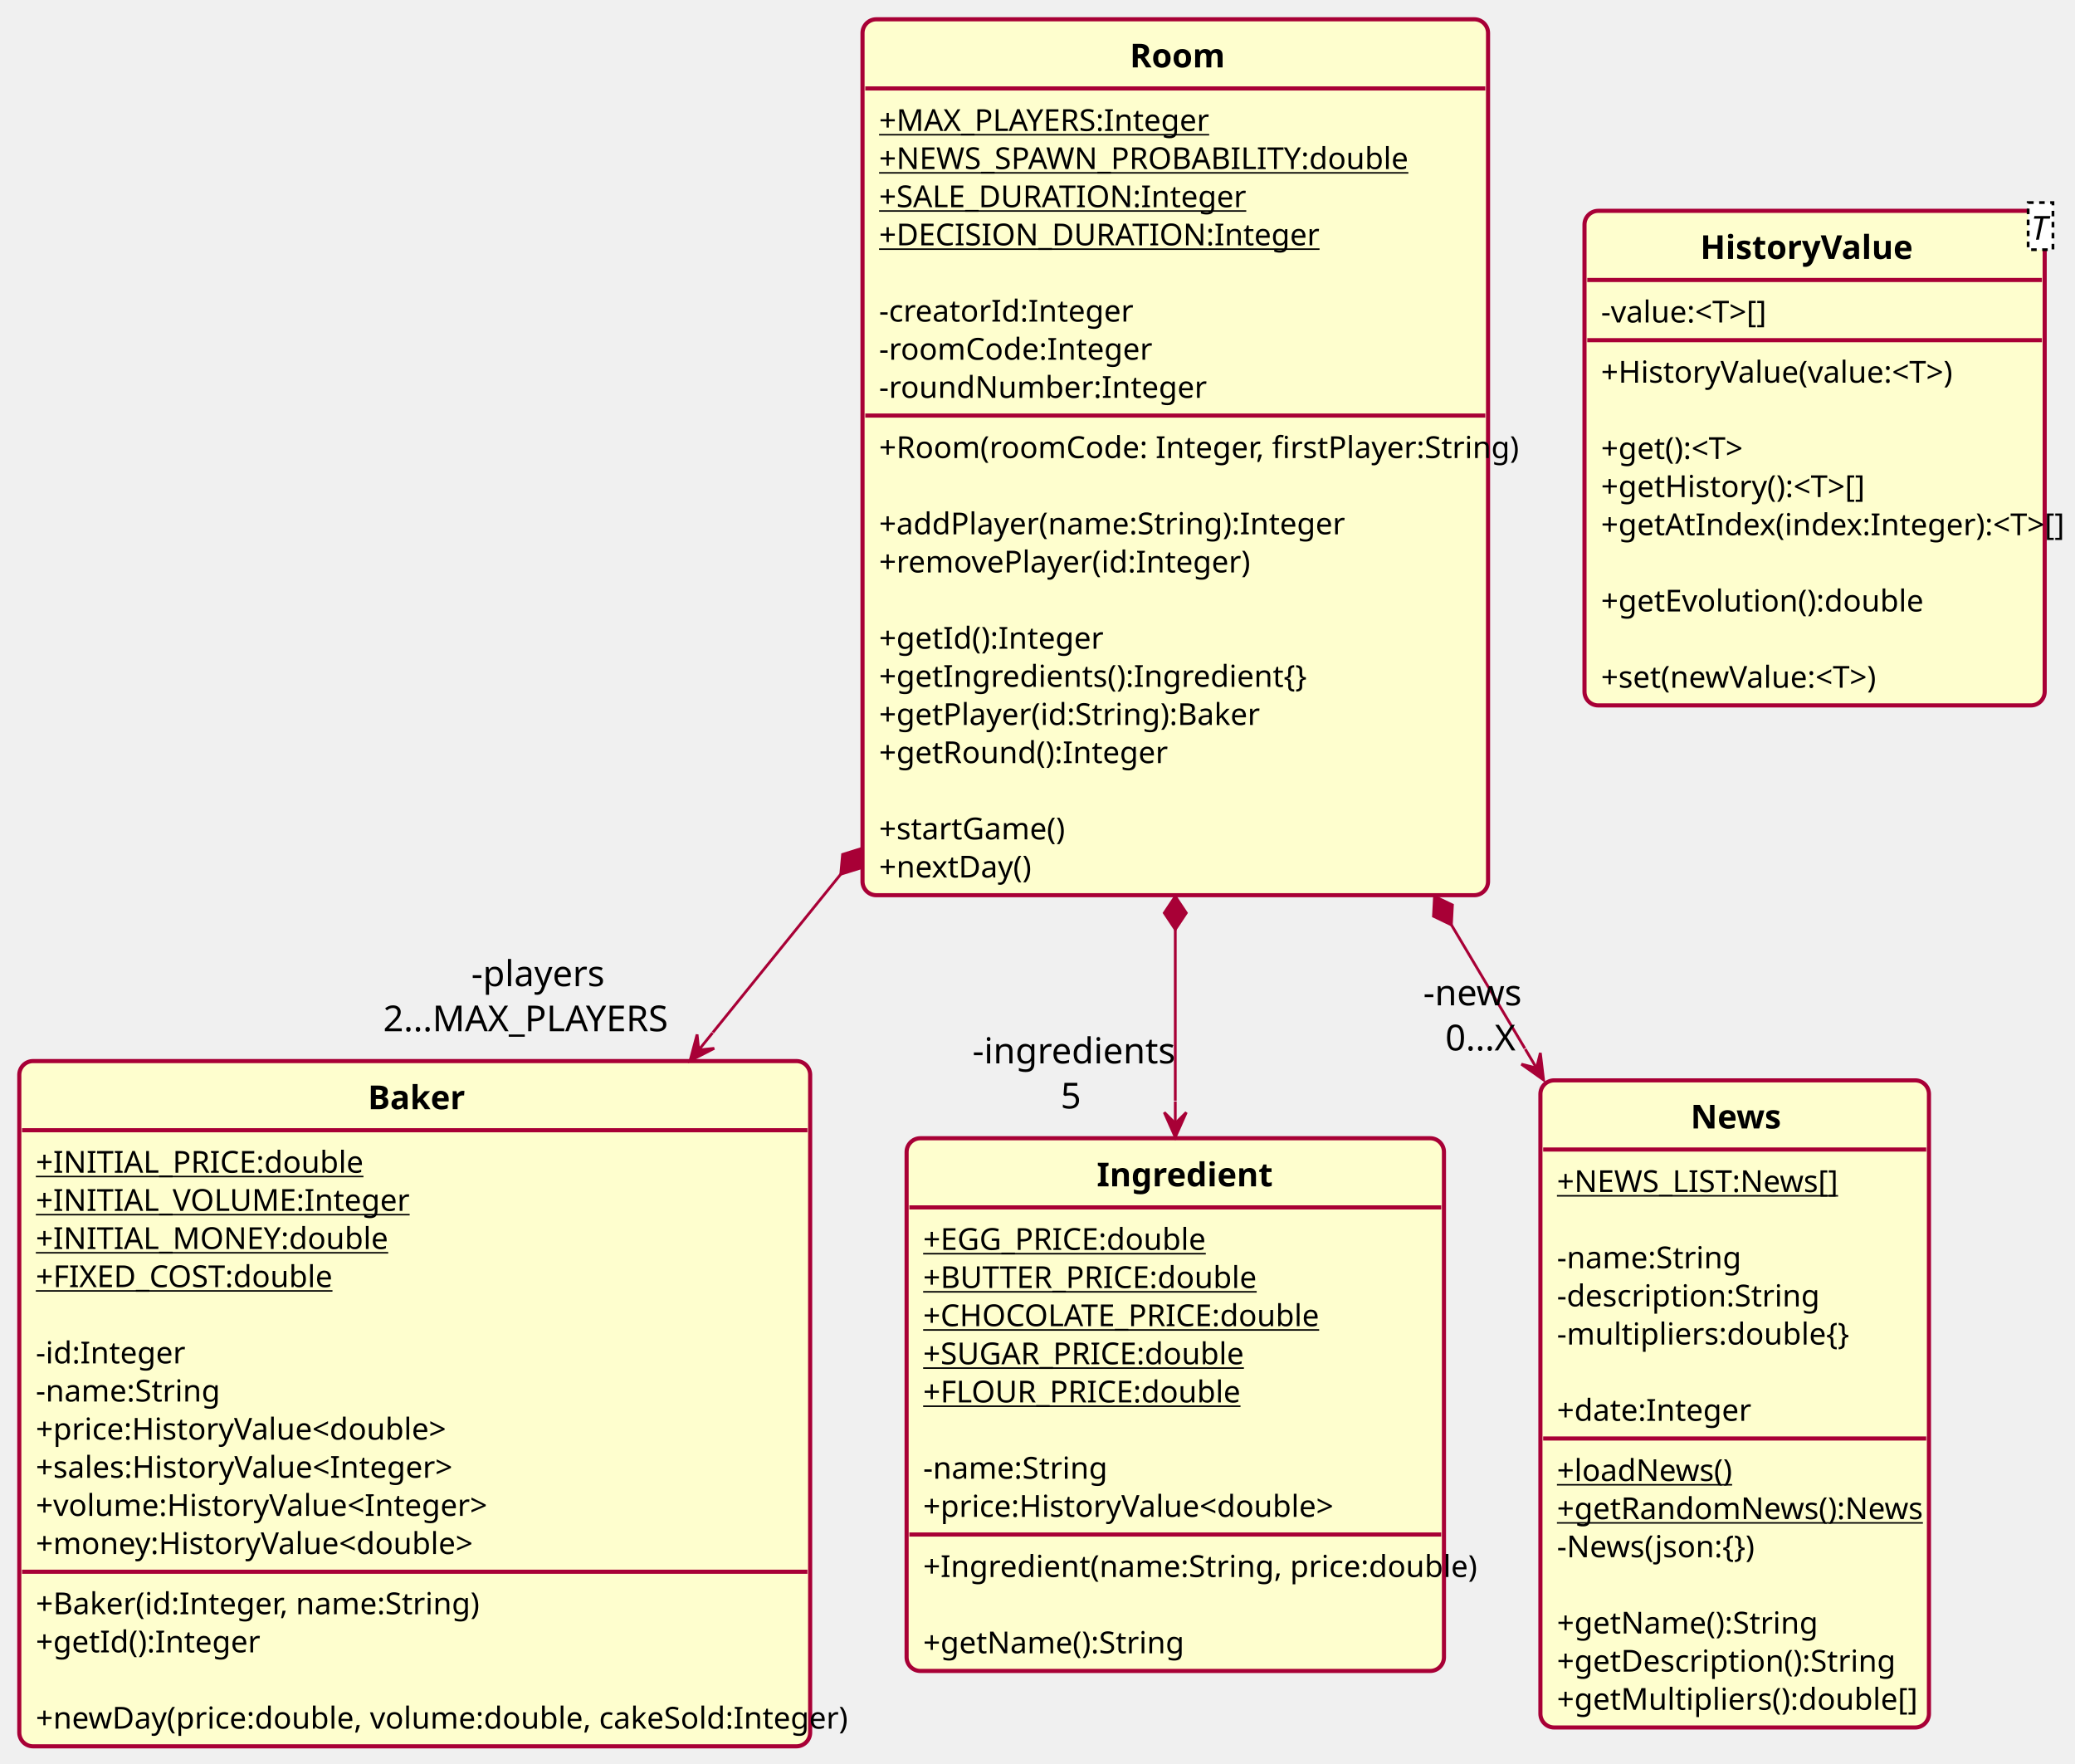
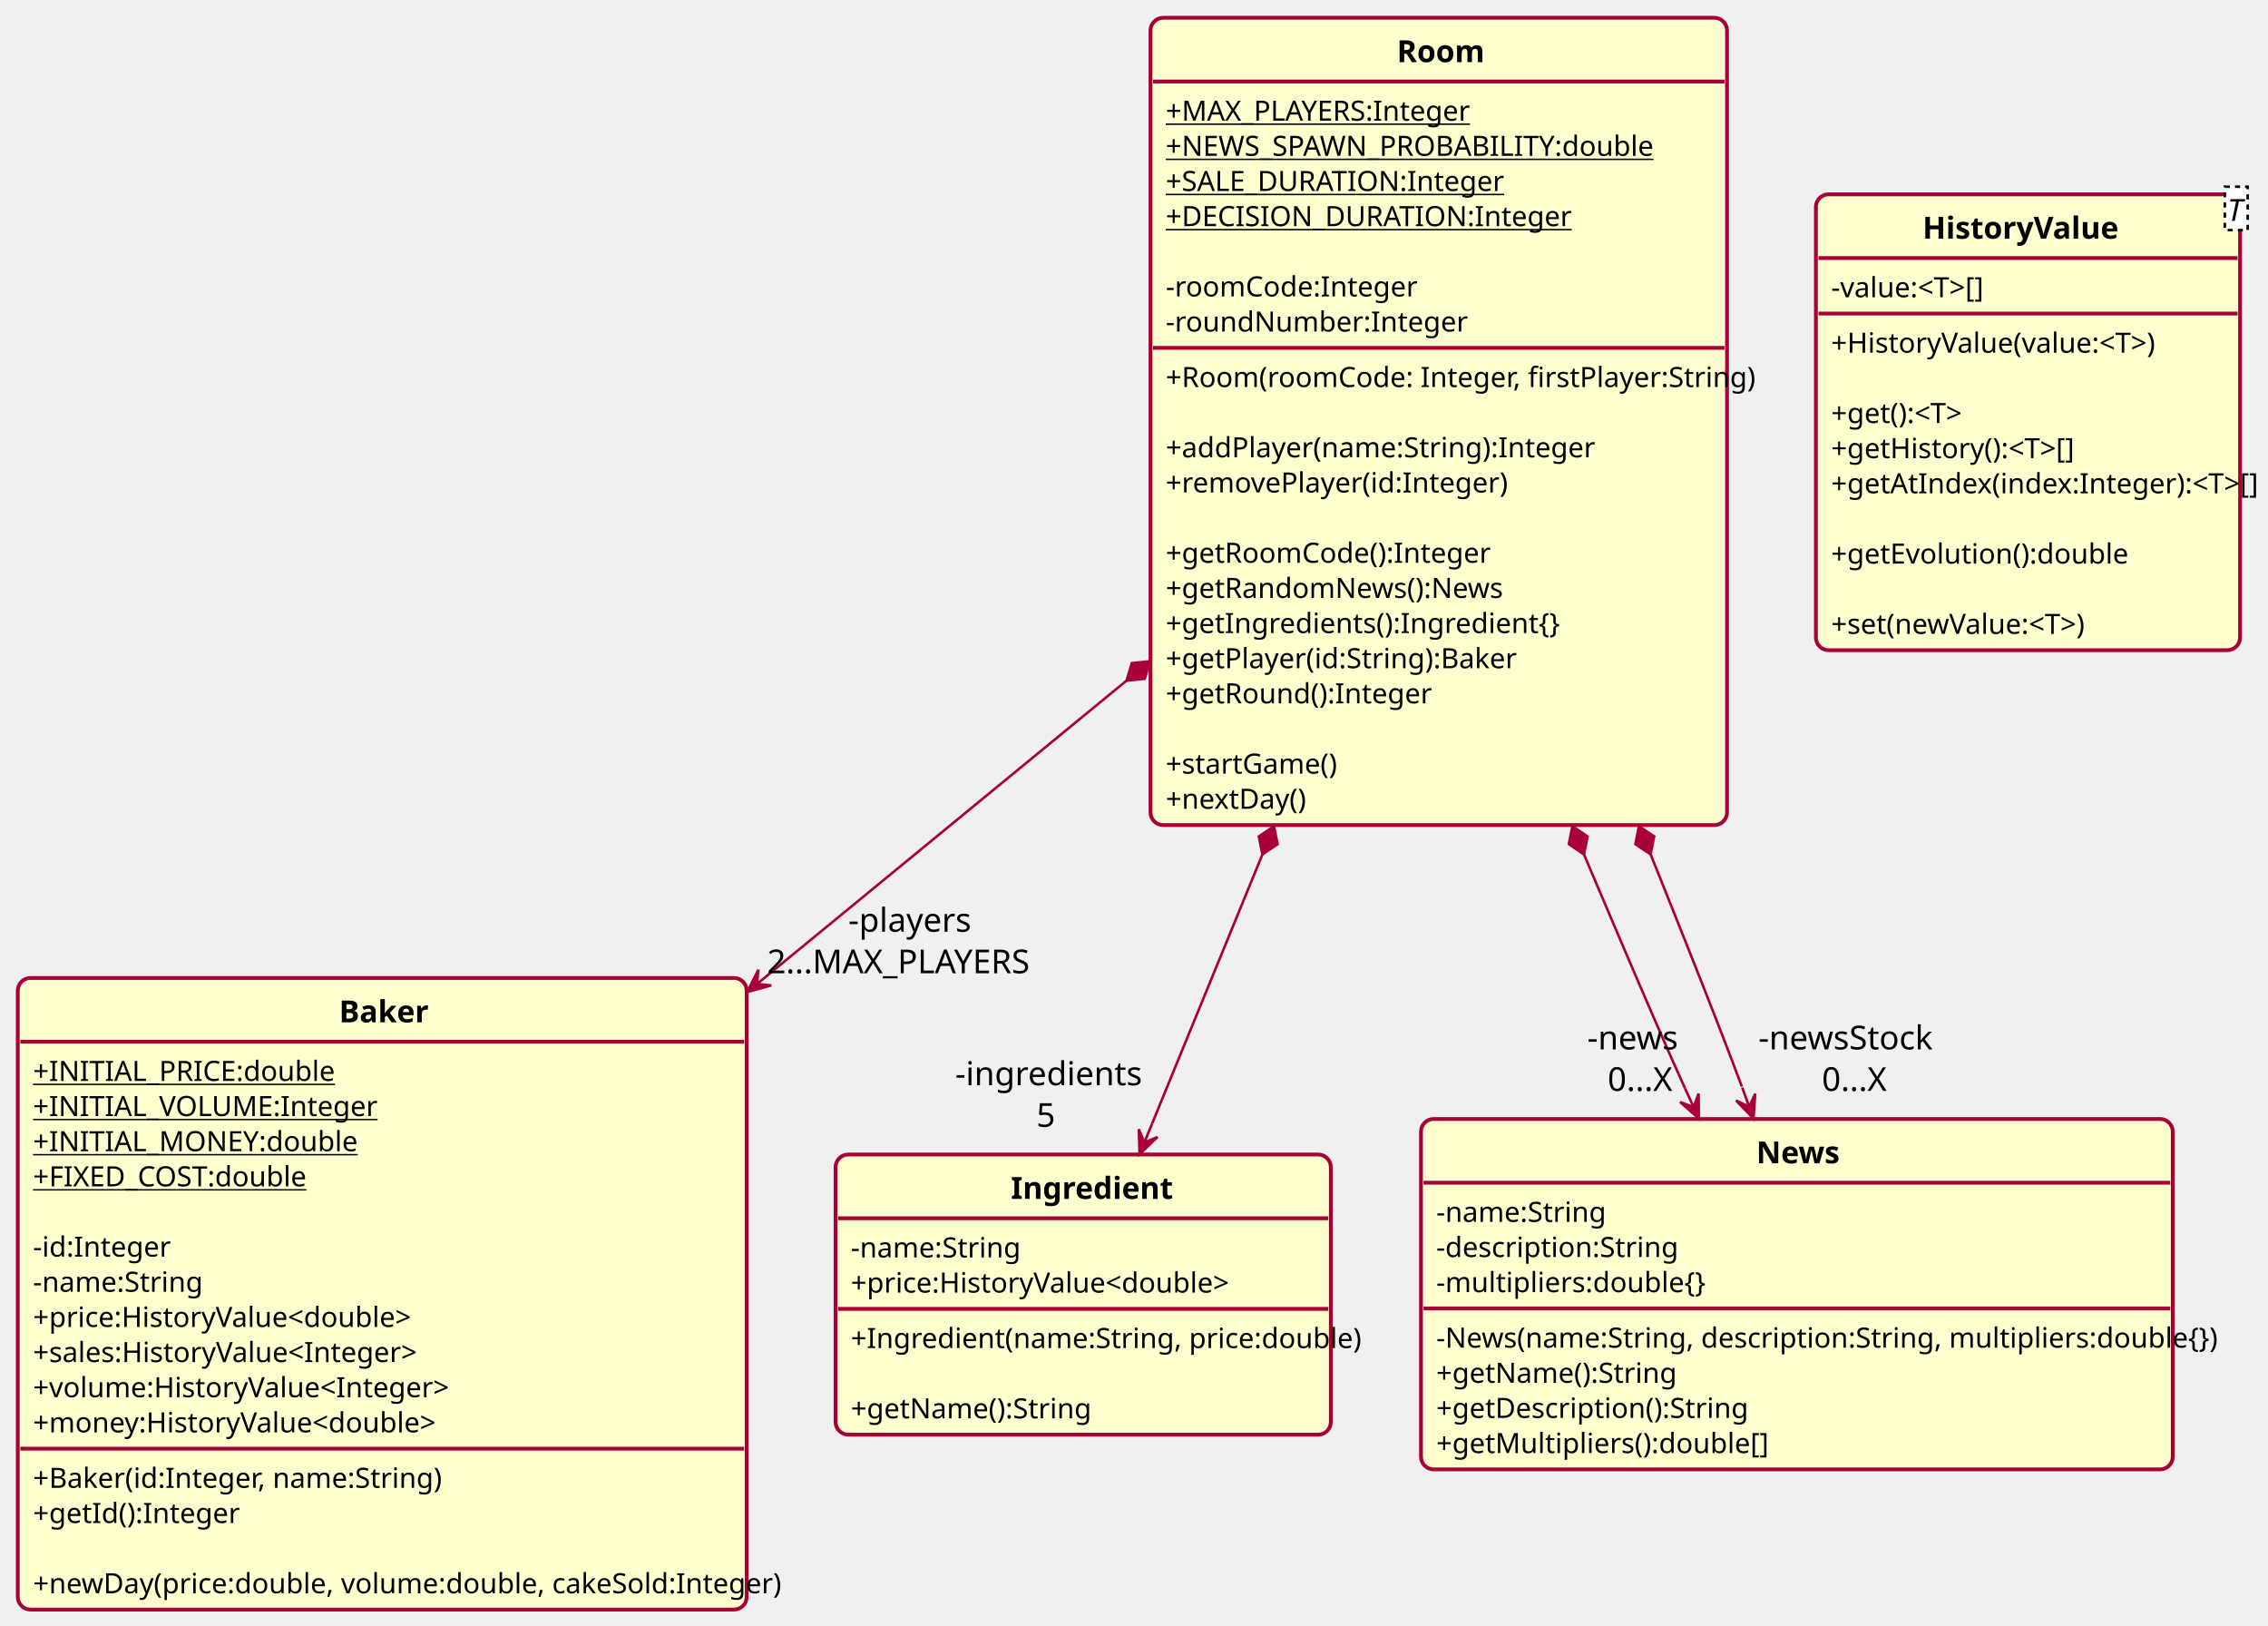
- <svg xmlns="http://www.w3.org/2000/svg" contentScriptType="application/ecmascript" contentStyleType="text/css" height="640px" preserveAspectRatio="none" style="width:753px;height:640px;background:#FFFFFF;" version="1.1" viewBox="0 0 753 640" width="753px" zoomAndPan="magnify">
+ <svg xmlns="http://www.w3.org/2000/svg" contentScriptType="application/ecmascript" contentStyleType="text/css" height="640px" preserveAspectRatio="none" style="width:893px;height:640px;background:#FFFFFF;" version="1.1" viewBox="0 0 893 640" width="893px" zoomAndPan="magnify">
  <defs />
  <g>
-     <rect codeLine="9" fill="#FEFECE" height="317.812" id="Room" rx="5" ry="5" style="stroke:#A80036;stroke-width:1.5;" width="227" x="313" y="7" />
-     <text fill="#000000" font-family="sans-serif" font-size="12" font-weight="bold" lengthAdjust="spacing" textLength="33" x="410" y="24.457">Room</text>
-     <line style="stroke:#A80036;stroke-width:1.5;" x1="314" x2="539" y1="32.094" y2="32.094" />
-     <text fill="#000000" font-family="sans-serif" font-size="11" lengthAdjust="spacing" text-decoration="underline" textLength="119" x="319" y="47.513">+MAX_PLAYERS:Integer</text>
-     <text fill="#000000" font-family="sans-serif" font-size="11" lengthAdjust="spacing" text-decoration="underline" textLength="188" x="319" y="61.349">+NEWS_SPAWN_PROBABILITY:double</text>
-     <text fill="#000000" font-family="sans-serif" font-size="11" lengthAdjust="spacing" text-decoration="underline" textLength="127" x="319" y="75.185">+SALE_DURATION:Integer</text>
-     <text fill="#000000" font-family="sans-serif" font-size="11" lengthAdjust="spacing" text-decoration="underline" textLength="146" x="319" y="89.02">+DECISION_DURATION:Integer</text>
-     <text fill="#000000" font-family="sans-serif" font-size="11" lengthAdjust="spacing" textLength="0" x="322" y="102.856" />
-     <text fill="#000000" font-family="sans-serif" font-size="11" lengthAdjust="spacing" textLength="83" x="319" y="116.692">-creatorId:Integer</text>
-     <text fill="#000000" font-family="sans-serif" font-size="11" lengthAdjust="spacing" textLength="89" x="319" y="130.528">-roomCode:Integer</text>
-     <text fill="#000000" font-family="sans-serif" font-size="11" lengthAdjust="spacing" textLength="105" x="319" y="144.364">-roundNumber:Integer</text>
-     <line style="stroke:#A80036;stroke-width:1.5;" x1="314" x2="539" y1="150.781" y2="150.781" />
-     <text fill="#000000" font-family="sans-serif" font-size="11" lengthAdjust="spacing" textLength="215" x="319" y="166.2">+Room(roomCode: Integer, firstPlayer:String)</text>
-     <text fill="#000000" font-family="sans-serif" font-size="11" lengthAdjust="spacing" textLength="0" x="322" y="180.036" />
-     <text fill="#000000" font-family="sans-serif" font-size="11" lengthAdjust="spacing" textLength="155" x="319" y="193.872">+addPlayer(name:String):Integer</text>
-     <text fill="#000000" font-family="sans-serif" font-size="11" lengthAdjust="spacing" textLength="124" x="319" y="207.708">+removePlayer(id:Integer)</text>
-     <text fill="#000000" font-family="sans-serif" font-size="11" lengthAdjust="spacing" textLength="0" x="322" y="221.544" />
-     <text fill="#000000" font-family="sans-serif" font-size="11" lengthAdjust="spacing" textLength="73" x="319" y="235.38">+getId():Integer</text>
-     <text fill="#000000" font-family="sans-serif" font-size="11" lengthAdjust="spacing" textLength="140" x="319" y="249.216">+getIngredients():Ingredient{}</text>
-     <text fill="#000000" font-family="sans-serif" font-size="11" lengthAdjust="spacing" textLength="129" x="319" y="263.052">+getPlayer(id:String):Baker</text>
-     <text fill="#000000" font-family="sans-serif" font-size="11" lengthAdjust="spacing" textLength="96" x="319" y="276.888">+getRound():Integer</text>
-     <text fill="#000000" font-family="sans-serif" font-size="11" lengthAdjust="spacing" textLength="0" x="322" y="290.724" />
-     <text fill="#000000" font-family="sans-serif" font-size="11" lengthAdjust="spacing" textLength="64" x="319" y="304.56">+startGame()</text>
-     <text fill="#000000" font-family="sans-serif" font-size="11" lengthAdjust="spacing" textLength="54" x="319" y="318.396">+nextDay()</text>
-     <rect codeLine="38" fill="#FEFECE" height="248.633" id="Baker" rx="5" ry="5" style="stroke:#A80036;stroke-width:1.5;" width="287" x="7" y="385" />
+     <rect codeLine="9" fill="#FEFECE" height="317.812" id="Room" rx="5" ry="5" style="stroke:#A80036;stroke-width:1.5;" width="227" x="453" y="7" />
+     <text fill="#000000" font-family="sans-serif" font-size="12" font-weight="bold" lengthAdjust="spacing" textLength="33" x="550" y="24.457">Room</text>
+     <line style="stroke:#A80036;stroke-width:1.5;" x1="454" x2="679" y1="32.094" y2="32.094" />
+     <text fill="#000000" font-family="sans-serif" font-size="11" lengthAdjust="spacing" text-decoration="underline" textLength="119" x="459" y="47.513">+MAX_PLAYERS:Integer</text>
+     <text fill="#000000" font-family="sans-serif" font-size="11" lengthAdjust="spacing" text-decoration="underline" textLength="188" x="459" y="61.349">+NEWS_SPAWN_PROBABILITY:double</text>
+     <text fill="#000000" font-family="sans-serif" font-size="11" lengthAdjust="spacing" text-decoration="underline" textLength="127" x="459" y="75.185">+SALE_DURATION:Integer</text>
+     <text fill="#000000" font-family="sans-serif" font-size="11" lengthAdjust="spacing" text-decoration="underline" textLength="146" x="459" y="89.02">+DECISION_DURATION:Integer</text>
+     <text fill="#000000" font-family="sans-serif" font-size="11" lengthAdjust="spacing" textLength="0" x="462" y="102.856" />
+     <text fill="#000000" font-family="sans-serif" font-size="11" lengthAdjust="spacing" textLength="89" x="459" y="116.692">-roomCode:Integer</text>
+     <text fill="#000000" font-family="sans-serif" font-size="11" lengthAdjust="spacing" textLength="105" x="459" y="130.528">-roundNumber:Integer</text>
+     <line style="stroke:#A80036;stroke-width:1.5;" x1="454" x2="679" y1="136.945" y2="136.945" />
+     <text fill="#000000" font-family="sans-serif" font-size="11" lengthAdjust="spacing" textLength="215" x="459" y="152.364">+Room(roomCode: Integer, firstPlayer:String)</text>
+     <text fill="#000000" font-family="sans-serif" font-size="11" lengthAdjust="spacing" textLength="0" x="462" y="166.2" />
+     <text fill="#000000" font-family="sans-serif" font-size="11" lengthAdjust="spacing" textLength="155" x="459" y="180.036">+addPlayer(name:String):Integer</text>
+     <text fill="#000000" font-family="sans-serif" font-size="11" lengthAdjust="spacing" textLength="124" x="459" y="193.872">+removePlayer(id:Integer)</text>
+     <text fill="#000000" font-family="sans-serif" font-size="11" lengthAdjust="spacing" textLength="0" x="462" y="207.708" />
+     <text fill="#000000" font-family="sans-serif" font-size="11" lengthAdjust="spacing" textLength="117" x="459" y="221.544">+getRoomCode():Integer</text>
+     <text fill="#000000" font-family="sans-serif" font-size="11" lengthAdjust="spacing" textLength="129" x="459" y="235.38">+getRandomNews():News</text>
+     <text fill="#000000" font-family="sans-serif" font-size="11" lengthAdjust="spacing" textLength="140" x="459" y="249.216">+getIngredients():Ingredient{}</text>
+     <text fill="#000000" font-family="sans-serif" font-size="11" lengthAdjust="spacing" textLength="129" x="459" y="263.052">+getPlayer(id:String):Baker</text>
+     <text fill="#000000" font-family="sans-serif" font-size="11" lengthAdjust="spacing" textLength="96" x="459" y="276.888">+getRound():Integer</text>
+     <text fill="#000000" font-family="sans-serif" font-size="11" lengthAdjust="spacing" textLength="0" x="462" y="290.724" />
+     <text fill="#000000" font-family="sans-serif" font-size="11" lengthAdjust="spacing" textLength="64" x="459" y="304.56">+startGame()</text>
+     <text fill="#000000" font-family="sans-serif" font-size="11" lengthAdjust="spacing" textLength="54" x="459" y="318.396">+nextDay()</text>
+     <rect codeLine="39" fill="#FEFECE" height="248.633" id="Baker" rx="5" ry="5" style="stroke:#A80036;stroke-width:1.5;" width="287" x="7" y="385" />
    <text fill="#000000" font-family="sans-serif" font-size="12" font-weight="bold" lengthAdjust="spacing" textLength="34" x="133.5" y="402.457">Baker</text>
    <line style="stroke:#A80036;stroke-width:1.5;" x1="8" x2="293" y1="410.094" y2="410.094" />
    <text fill="#000000" font-family="sans-serif" font-size="11" lengthAdjust="spacing" text-decoration="underline" textLength="108" x="13" y="425.513">+INITIAL_PRICE:double</text>
    <text fill="#000000" font-family="sans-serif" font-size="11" lengthAdjust="spacing" text-decoration="underline" textLength="124" x="13" y="439.349">+INITIAL_VOLUME:Integer</text>
    <text fill="#000000" font-family="sans-serif" font-size="11" lengthAdjust="spacing" text-decoration="underline" textLength="117" x="13" y="453.185">+INITIAL_MONEY:double</text>
    <text fill="#000000" font-family="sans-serif" font-size="11" lengthAdjust="spacing" text-decoration="underline" textLength="103" x="13" y="467.021">+FIXED_COST:double</text>
    <text fill="#000000" font-family="sans-serif" font-size="11" lengthAdjust="spacing" textLength="0" x="16" y="480.856" />
    <text fill="#000000" font-family="sans-serif" font-size="11" lengthAdjust="spacing" textLength="48" x="13" y="494.692">-id:Integer</text>
    <text fill="#000000" font-family="sans-serif" font-size="11" lengthAdjust="spacing" textLength="61" x="13" y="508.528">-name:String</text>
    <text fill="#000000" font-family="sans-serif" font-size="11" lengthAdjust="spacing" textLength="139" x="13" y="522.364">+price:HistoryValue&lt;double&gt;</text>
    <text fill="#000000" font-family="sans-serif" font-size="11" lengthAdjust="spacing" textLength="142" x="13" y="536.2">+sales:HistoryValue&lt;Integer&gt;</text>
    <text fill="#000000" font-family="sans-serif" font-size="11" lengthAdjust="spacing" textLength="150" x="13" y="550.036">+volume:HistoryValue&lt;Integer&gt;</text>
    <text fill="#000000" font-family="sans-serif" font-size="11" lengthAdjust="spacing" textLength="147" x="13" y="563.872">+money:HistoryValue&lt;double&gt;</text>
    <line style="stroke:#A80036;stroke-width:1.5;" x1="8" x2="293" y1="570.289" y2="570.289" />
    <text fill="#000000" font-family="sans-serif" font-size="11" lengthAdjust="spacing" textLength="149" x="13" y="585.708">+Baker(id:Integer, name:String)</text>
    <text fill="#000000" font-family="sans-serif" font-size="11" lengthAdjust="spacing" textLength="73" x="13" y="599.544">+getId():Integer</text>
    <text fill="#000000" font-family="sans-serif" font-size="11" lengthAdjust="spacing" textLength="0" x="16" y="613.38" />
    <text fill="#000000" font-family="sans-serif" font-size="11" lengthAdjust="spacing" textLength="275" x="13" y="627.216">+newDay(price:double, volume:double, cakeSold:Integer)</text>
-     <rect codeLine="59" fill="#FEFECE" height="193.289" id="Ingredient" rx="5" ry="5" style="stroke:#A80036;stroke-width:1.5;" width="195" x="329" y="413" />
-     <text fill="#000000" font-family="sans-serif" font-size="12" font-weight="bold" lengthAdjust="spacing" textLength="57" x="398" y="430.457">Ingredient</text>
-     <line style="stroke:#A80036;stroke-width:1.5;" x1="330" x2="523" y1="438.094" y2="438.094" />
-     <text fill="#000000" font-family="sans-serif" font-size="11" lengthAdjust="spacing" text-decoration="underline" textLength="97" x="335" y="453.513">+EGG_PRICE:double</text>
-     <text fill="#000000" font-family="sans-serif" font-size="11" lengthAdjust="spacing" text-decoration="underline" textLength="114" x="335" y="467.349">+BUTTER_PRICE:double</text>
-     <text fill="#000000" font-family="sans-serif" font-size="11" lengthAdjust="spacing" text-decoration="underline" textLength="138" x="335" y="481.185">+CHOCOLATE_PRICE:double</text>
-     <text fill="#000000" font-family="sans-serif" font-size="11" lengthAdjust="spacing" text-decoration="underline" textLength="112" x="335" y="495.021">+SUGAR_PRICE:double</text>
-     <text fill="#000000" font-family="sans-serif" font-size="11" lengthAdjust="spacing" text-decoration="underline" textLength="109" x="335" y="508.856">+FLOUR_PRICE:double</text>
-     <text fill="#000000" font-family="sans-serif" font-size="11" lengthAdjust="spacing" textLength="0" x="338" y="522.692" />
-     <text fill="#000000" font-family="sans-serif" font-size="11" lengthAdjust="spacing" textLength="61" x="335" y="536.528">-name:String</text>
-     <text fill="#000000" font-family="sans-serif" font-size="11" lengthAdjust="spacing" textLength="139" x="335" y="550.364">+price:HistoryValue&lt;double&gt;</text>
-     <line style="stroke:#A80036;stroke-width:1.5;" x1="330" x2="523" y1="556.781" y2="556.781" />
-     <text fill="#000000" font-family="sans-serif" font-size="11" lengthAdjust="spacing" textLength="183" x="335" y="572.2">+Ingredient(name:String, price:double)</text>
-     <text fill="#000000" font-family="sans-serif" font-size="11" lengthAdjust="spacing" textLength="0" x="338" y="586.036" />
-     <text fill="#000000" font-family="sans-serif" font-size="11" lengthAdjust="spacing" textLength="87" x="335" y="599.872">+getName():String</text>
-     <rect codeLine="75" fill="#FEFECE" height="234.797" id="News" rx="5" ry="5" style="stroke:#A80036;stroke-width:1.5;" width="141" x="559" y="392" />
-     <text fill="#000000" font-family="sans-serif" font-size="12" font-weight="bold" lengthAdjust="spacing" textLength="32" x="613.5" y="409.457">News</text>
-     <line style="stroke:#A80036;stroke-width:1.5;" x1="560" x2="699" y1="417.094" y2="417.094" />
-     <text fill="#000000" font-family="sans-serif" font-size="11" lengthAdjust="spacing" text-decoration="underline" textLength="101" x="565" y="432.513">+NEWS_LIST:News[]</text>
-     <text fill="#000000" font-family="sans-serif" font-size="11" lengthAdjust="spacing" textLength="0" x="568" y="446.349" />
-     <text fill="#000000" font-family="sans-serif" font-size="11" lengthAdjust="spacing" textLength="61" x="565" y="460.185">-name:String</text>
-     <text fill="#000000" font-family="sans-serif" font-size="11" lengthAdjust="spacing" textLength="88" x="565" y="474.021">-description:String</text>
-     <text fill="#000000" font-family="sans-serif" font-size="11" lengthAdjust="spacing" textLength="94" x="565" y="487.856">-multipliers:double{}</text>
-     <text fill="#000000" font-family="sans-serif" font-size="11" lengthAdjust="spacing" textLength="0" x="568" y="501.692" />
-     <text fill="#000000" font-family="sans-serif" font-size="11" lengthAdjust="spacing" textLength="63" x="565" y="515.528">+date:Integer</text>
-     <line style="stroke:#A80036;stroke-width:1.5;" x1="560" x2="699" y1="521.945" y2="521.945" />
-     <text fill="#000000" font-family="sans-serif" font-size="11" lengthAdjust="spacing" text-decoration="underline" textLength="63" x="565" y="537.364">+loadNews()</text>
-     <text fill="#000000" font-family="sans-serif" font-size="11" lengthAdjust="spacing" text-decoration="underline" textLength="129" x="565" y="551.2">+getRandomNews():News</text>
-     <text fill="#000000" font-family="sans-serif" font-size="11" lengthAdjust="spacing" textLength="72" x="565" y="565.036">-News(json:{})</text>
-     <text fill="#000000" font-family="sans-serif" font-size="11" lengthAdjust="spacing" textLength="0" x="568" y="578.872" />
-     <text fill="#000000" font-family="sans-serif" font-size="11" lengthAdjust="spacing" textLength="87" x="565" y="592.708">+getName():String</text>
-     <text fill="#000000" font-family="sans-serif" font-size="11" lengthAdjust="spacing" textLength="114" x="565" y="606.544">+getDescription():String</text>
-     <text fill="#000000" font-family="sans-serif" font-size="11" lengthAdjust="spacing" textLength="117" x="565" y="620.38">+getMultipliers():double[]</text>
-     <rect codeLine="95" fill="#FEFECE" height="179.453" id="HistoryValue" rx="5" ry="5" style="stroke:#A80036;stroke-width:1.5;" width="167" x="575" y="76.5" />
-     <text fill="#000000" font-family="sans-serif" font-size="12" font-weight="bold" lengthAdjust="spacing" textLength="72" x="617" y="93.957">HistoryValue</text>
-     <rect fill="#FFFFFF" height="17.094" style="stroke:#000000;stroke-width:1.0;stroke-dasharray:2.0,2.0;" width="9" x="736" y="73.5" />
-     <text fill="#000000" font-family="sans-serif" font-size="12" font-style="italic" lengthAdjust="spacing" textLength="7" x="737" y="86.957">T</text>
-     <line style="stroke:#A80036;stroke-width:1.5;" x1="576" x2="741" y1="101.594" y2="101.594" />
-     <text fill="#000000" font-family="sans-serif" font-size="11" lengthAdjust="spacing" textLength="57" x="581" y="117.013">-value:&lt;T&gt;[]</text>
-     <line style="stroke:#A80036;stroke-width:1.5;" x1="576" x2="741" y1="123.43" y2="123.43" />
-     <text fill="#000000" font-family="sans-serif" font-size="11" lengthAdjust="spacing" textLength="123" x="581" y="138.849">+HistoryValue(value:&lt;T&gt;)</text>
-     <text fill="#000000" font-family="sans-serif" font-size="11" lengthAdjust="spacing" textLength="0" x="584" y="152.685" />
-     <text fill="#000000" font-family="sans-serif" font-size="11" lengthAdjust="spacing" textLength="50" x="581" y="166.52">+get():&lt;T&gt;</text>
-     <text fill="#000000" font-family="sans-serif" font-size="11" lengthAdjust="spacing" textLength="90" x="581" y="180.356">+getHistory():&lt;T&gt;[]</text>
-     <text fill="#000000" font-family="sans-serif" font-size="11" lengthAdjust="spacing" textLength="155" x="581" y="194.192">+getAtIndex(index:Integer):&lt;T&gt;[]</text>
-     <text fill="#000000" font-family="sans-serif" font-size="11" lengthAdjust="spacing" textLength="0" x="584" y="208.028" />
-     <text fill="#000000" font-family="sans-serif" font-size="11" lengthAdjust="spacing" textLength="107" x="581" y="221.864">+getEvolution():double</text>
-     <text fill="#000000" font-family="sans-serif" font-size="11" lengthAdjust="spacing" textLength="0" x="584" y="235.7" />
-     <text fill="#000000" font-family="sans-serif" font-size="11" lengthAdjust="spacing" textLength="100" x="581" y="249.536">+set(newValue:&lt;T&gt;)</text>
-     <path codeLine="34" d="M305.102,317.199 C305.102,317.199 273.68,356.08 258.69,374.63 " fill="none" id="Room-Baker" style="stroke:#A80036;stroke-width:1.0;" />
-     <polygon fill="#A80036" points="250.42,384.87,259.187,380.383,253.562,380.981,252.964,375.356,250.42,384.87" style="stroke:#A80036;stroke-width:1.0;" />
-     <line style="stroke:#A80036;stroke-width:1.0;" x1="253.562" x2="258.59" y1="380.981" y2="374.76" />
-     <polygon fill="#A80036" points="312.65,307.87,305.766,310.019,305.102,317.199,311.986,315.05,312.65,307.87" style="stroke:#A80036;stroke-width:1.0;" />
-     <text fill="#000000" font-family="sans-serif" font-size="13" lengthAdjust="spacing" textLength="46" x="171.035" y="357.828">-players</text>
-     <text fill="#000000" font-family="sans-serif" font-size="13" lengthAdjust="spacing" textLength="114" x="139.035" y="374.18">2...MAX_PLAYERS</text>
-     <path codeLine="35" d="M426.5,337.25 C426.5,337.25 426.5,379.93 426.5,399.37 " fill="none" id="Room-Ingredient" style="stroke:#A80036;stroke-width:1.0;" />
-     <polygon fill="#A80036" points="426.5,412.62,430.5,403.62,426.5,407.62,422.5,403.62,426.5,412.62" style="stroke:#A80036;stroke-width:1.0;" />
-     <line style="stroke:#A80036;stroke-width:1.0;" x1="426.5" x2="426.5" y1="407.62" y2="399.62" />
-     <polygon fill="#A80036" points="426.5,325.25,422.5,331.25,426.5,337.25,430.5,331.25,426.5,325.25" style="stroke:#A80036;stroke-width:1.0;" />
-     <text fill="#000000" font-family="sans-serif" font-size="13" lengthAdjust="spacing" textLength="67" x="352.893" y="385.841">-ingredients</text>
-     <text fill="#000000" font-family="sans-serif" font-size="13" lengthAdjust="spacing" textLength="7" x="384.893" y="402.192">5</text>
-     <path codeLine="36" d="M526.697,335.568 C526.697,335.568 544.85,366.09 553.37,380.43 " fill="none" id="Room-News" style="stroke:#A80036;stroke-width:1.0;" />
-     <polygon fill="#A80036" points="560.14,391.82,558.978,382.04,557.585,387.522,552.102,386.129,560.14,391.82" style="stroke:#A80036;stroke-width:1.0;" />
-     <line style="stroke:#A80036;stroke-width:1.0;" x1="557.585" x2="553.5" y1="387.522" y2="380.645" />
-     <polygon fill="#A80036" points="520.57,325.25,520.194,332.451,526.697,335.568,527.073,328.366,520.57,325.25" style="stroke:#A80036;stroke-width:1.0;" />
-     <text fill="#000000" font-family="sans-serif" font-size="13" lengthAdjust="spacing" textLength="34" x="516.479" y="364.78">-news</text>
-     <text fill="#000000" font-family="sans-serif" font-size="13" lengthAdjust="spacing" textLength="26" x="524.479" y="381.132">0...X</text>
+     <rect codeLine="60" fill="#FEFECE" height="110.273" id="Ingredient" rx="5" ry="5" style="stroke:#A80036;stroke-width:1.5;" width="195" x="329" y="454.5" />
+     <text fill="#000000" font-family="sans-serif" font-size="12" font-weight="bold" lengthAdjust="spacing" textLength="57" x="398" y="471.957">Ingredient</text>
+     <line style="stroke:#A80036;stroke-width:1.5;" x1="330" x2="523" y1="479.594" y2="479.594" />
+     <text fill="#000000" font-family="sans-serif" font-size="11" lengthAdjust="spacing" textLength="61" x="335" y="495.013">-name:String</text>
+     <text fill="#000000" font-family="sans-serif" font-size="11" lengthAdjust="spacing" textLength="139" x="335" y="508.849">+price:HistoryValue&lt;double&gt;</text>
+     <line style="stroke:#A80036;stroke-width:1.5;" x1="330" x2="523" y1="515.266" y2="515.266" />
+     <text fill="#000000" font-family="sans-serif" font-size="11" lengthAdjust="spacing" textLength="183" x="335" y="530.685">+Ingredient(name:String, price:double)</text>
+     <text fill="#000000" font-family="sans-serif" font-size="11" lengthAdjust="spacing" textLength="0" x="338" y="544.52" />
+     <text fill="#000000" font-family="sans-serif" font-size="11" lengthAdjust="spacing" textLength="87" x="335" y="558.356">+getName():String</text>
+     <rect codeLine="70" fill="#FEFECE" height="137.945" id="News" rx="5" ry="5" style="stroke:#A80036;stroke-width:1.5;" width="296" x="559.5" y="440.5" />
+     <text fill="#000000" font-family="sans-serif" font-size="12" font-weight="bold" lengthAdjust="spacing" textLength="32" x="691.5" y="457.957">News</text>
+     <line style="stroke:#A80036;stroke-width:1.5;" x1="560.5" x2="854.5" y1="465.594" y2="465.594" />
+     <text fill="#000000" font-family="sans-serif" font-size="11" lengthAdjust="spacing" textLength="61" x="565.5" y="481.013">-name:String</text>
+     <text fill="#000000" font-family="sans-serif" font-size="11" lengthAdjust="spacing" textLength="88" x="565.5" y="494.849">-description:String</text>
+     <text fill="#000000" font-family="sans-serif" font-size="11" lengthAdjust="spacing" textLength="94" x="565.5" y="508.685">-multipliers:double{}</text>
+     <line style="stroke:#A80036;stroke-width:1.5;" x1="560.5" x2="854.5" y1="515.102" y2="515.102" />
+     <text fill="#000000" font-family="sans-serif" font-size="11" lengthAdjust="spacing" textLength="284" x="565.5" y="530.52">-News(name:String, description:String, multipliers:double{})</text>
+     <text fill="#000000" font-family="sans-serif" font-size="11" lengthAdjust="spacing" textLength="87" x="565.5" y="544.356">+getName():String</text>
+     <text fill="#000000" font-family="sans-serif" font-size="11" lengthAdjust="spacing" textLength="114" x="565.5" y="558.192">+getDescription():String</text>
+     <text fill="#000000" font-family="sans-serif" font-size="11" lengthAdjust="spacing" textLength="117" x="565.5" y="572.028">+getMultipliers():double[]</text>
+     <rect codeLine="84" fill="#FEFECE" height="179.453" id="HistoryValue" rx="5" ry="5" style="stroke:#A80036;stroke-width:1.5;" width="167" x="715" y="76.5" />
+     <text fill="#000000" font-family="sans-serif" font-size="12" font-weight="bold" lengthAdjust="spacing" textLength="72" x="757" y="93.957">HistoryValue</text>
+     <rect fill="#FFFFFF" height="17.094" style="stroke:#000000;stroke-width:1.0;stroke-dasharray:2.0,2.0;" width="9" x="876" y="73.5" />
+     <text fill="#000000" font-family="sans-serif" font-size="12" font-style="italic" lengthAdjust="spacing" textLength="7" x="877" y="86.957">T</text>
+     <line style="stroke:#A80036;stroke-width:1.5;" x1="716" x2="881" y1="101.594" y2="101.594" />
+     <text fill="#000000" font-family="sans-serif" font-size="11" lengthAdjust="spacing" textLength="57" x="721" y="117.013">-value:&lt;T&gt;[]</text>
+     <line style="stroke:#A80036;stroke-width:1.5;" x1="716" x2="881" y1="123.43" y2="123.43" />
+     <text fill="#000000" font-family="sans-serif" font-size="11" lengthAdjust="spacing" textLength="123" x="721" y="138.849">+HistoryValue(value:&lt;T&gt;)</text>
+     <text fill="#000000" font-family="sans-serif" font-size="11" lengthAdjust="spacing" textLength="0" x="724" y="152.685" />
+     <text fill="#000000" font-family="sans-serif" font-size="11" lengthAdjust="spacing" textLength="50" x="721" y="166.52">+get():&lt;T&gt;</text>
+     <text fill="#000000" font-family="sans-serif" font-size="11" lengthAdjust="spacing" textLength="90" x="721" y="180.356">+getHistory():&lt;T&gt;[]</text>
+     <text fill="#000000" font-family="sans-serif" font-size="11" lengthAdjust="spacing" textLength="155" x="721" y="194.192">+getAtIndex(index:Integer):&lt;T&gt;[]</text>
+     <text fill="#000000" font-family="sans-serif" font-size="11" lengthAdjust="spacing" textLength="0" x="724" y="208.028" />
+     <text fill="#000000" font-family="sans-serif" font-size="11" lengthAdjust="spacing" textLength="107" x="721" y="221.864">+getEvolution():double</text>
+     <text fill="#000000" font-family="sans-serif" font-size="11" lengthAdjust="spacing" textLength="0" x="724" y="235.7" />
+     <text fill="#000000" font-family="sans-serif" font-size="11" lengthAdjust="spacing" textLength="100" x="721" y="249.536">+set(newValue:&lt;T&gt;)</text>
+     <path codeLine="34" d="M443.561,267.941 C443.561,267.941 350.01,344.72 304.46,382.11 " fill="none" id="Room-Baker" style="stroke:#A80036;stroke-width:1.0;" />
+     <polygon fill="#A80036" points="294.19,390.54,303.682,387.914,298.052,387.365,298.602,381.734,294.19,390.54" style="stroke:#A80036;stroke-width:1.0;" />
+     <line style="stroke:#A80036;stroke-width:1.0;" x1="298.052" x2="304.24" y1="387.365" y2="382.295" />
+     <polygon fill="#A80036" points="452.83,260.32,445.655,261.041,443.561,267.941,450.736,267.22,452.83,260.32" style="stroke:#A80036;stroke-width:1.0;" />
+     <text fill="#000000" font-family="sans-serif" font-size="13" lengthAdjust="spacing" textLength="46" x="334.029" y="366.784">-players</text>
+     <text fill="#000000" font-family="sans-serif" font-size="13" lengthAdjust="spacing" textLength="114" x="302.029" y="383.136">2...MAX_PLAYERS</text>
+     <path codeLine="35" d="M497.07,336.354 C497.07,336.354 466.01,412.11 453.63,442.32 " fill="none" id="Room-Ingredient" style="stroke:#A80036;stroke-width:1.0;" />
+     <polygon fill="#A80036" points="448.69,454.38,455.804,447.569,450.586,449.753,448.401,444.535,448.69,454.38" style="stroke:#A80036;stroke-width:1.0;" />
+     <line style="stroke:#A80036;stroke-width:1.0;" x1="450.586" x2="453.62" y1="449.753" y2="442.355" />
+     <polygon fill="#A80036" points="501.62,325.25,495.644,329.285,497.07,336.354,503.046,332.319,501.62,325.25" style="stroke:#A80036;stroke-width:1.0;" />
+     <text fill="#000000" font-family="sans-serif" font-size="13" lengthAdjust="spacing" textLength="67" x="376.068" y="427.234">-ingredients</text>
+     <text fill="#000000" font-family="sans-serif" font-size="13" lengthAdjust="spacing" textLength="7" x="408.068" y="443.585">5</text>
+     <path codeLine="36" d="M623.681,336.349 C623.681,336.349 651,401.12 663.48,428.5 " fill="none" id="Room-News" style="stroke:#A80036;stroke-width:1.0;" />
+     <polygon fill="#A80036" points="668.93,440.35,668.807,430.502,666.842,435.807,661.538,433.842,668.93,440.35" style="stroke:#A80036;stroke-width:1.0;" />
+     <line style="stroke:#A80036;stroke-width:1.0;" x1="666.842" x2="663.495" y1="435.807" y2="428.54" />
+     <polygon fill="#A80036" points="619.12,325.25,617.701,332.32,623.681,336.349,625.1,329.279,619.12,325.25" style="stroke:#A80036;stroke-width:1.0;" />
+     <text fill="#000000" font-family="sans-serif" font-size="13" lengthAdjust="spacing" textLength="34" x="624.993" y="413.103">-news</text>
+     <text fill="#000000" font-family="sans-serif" font-size="13" lengthAdjust="spacing" textLength="26" x="632.993" y="429.455">0...X</text>
+     <path codeLine="37" d="M649.909,336.334 C649.909,336.334 675.82,400.55 685.83,427.76 " fill="none" id="Room-News-1" style="stroke:#A80036;stroke-width:1.0;" />
+     <polygon fill="#A80036" points="690.41,440.35,691.106,430.526,688.707,435.649,683.585,433.25,690.41,440.35" style="stroke:#A80036;stroke-width:1.0;" />
+     <line style="stroke:#A80036;stroke-width:1.0;" x1="688.707" x2="685.97" y1="435.649" y2="428.13" />
+     <polygon fill="#A80036" points="645.31,325.25,643.915,332.325,649.909,336.334,651.304,329.259,645.31,325.25" style="stroke:#A80036;stroke-width:1.0;" />
+     <text fill="#000000" font-family="sans-serif" font-size="13" lengthAdjust="spacing" textLength="68" x="692.36" y="413.103">-newsStock</text>
+     <text fill="#000000" font-family="sans-serif" font-size="13" lengthAdjust="spacing" textLength="26" x="717.36" y="429.455">0...X</text>
  </g>
</svg>
